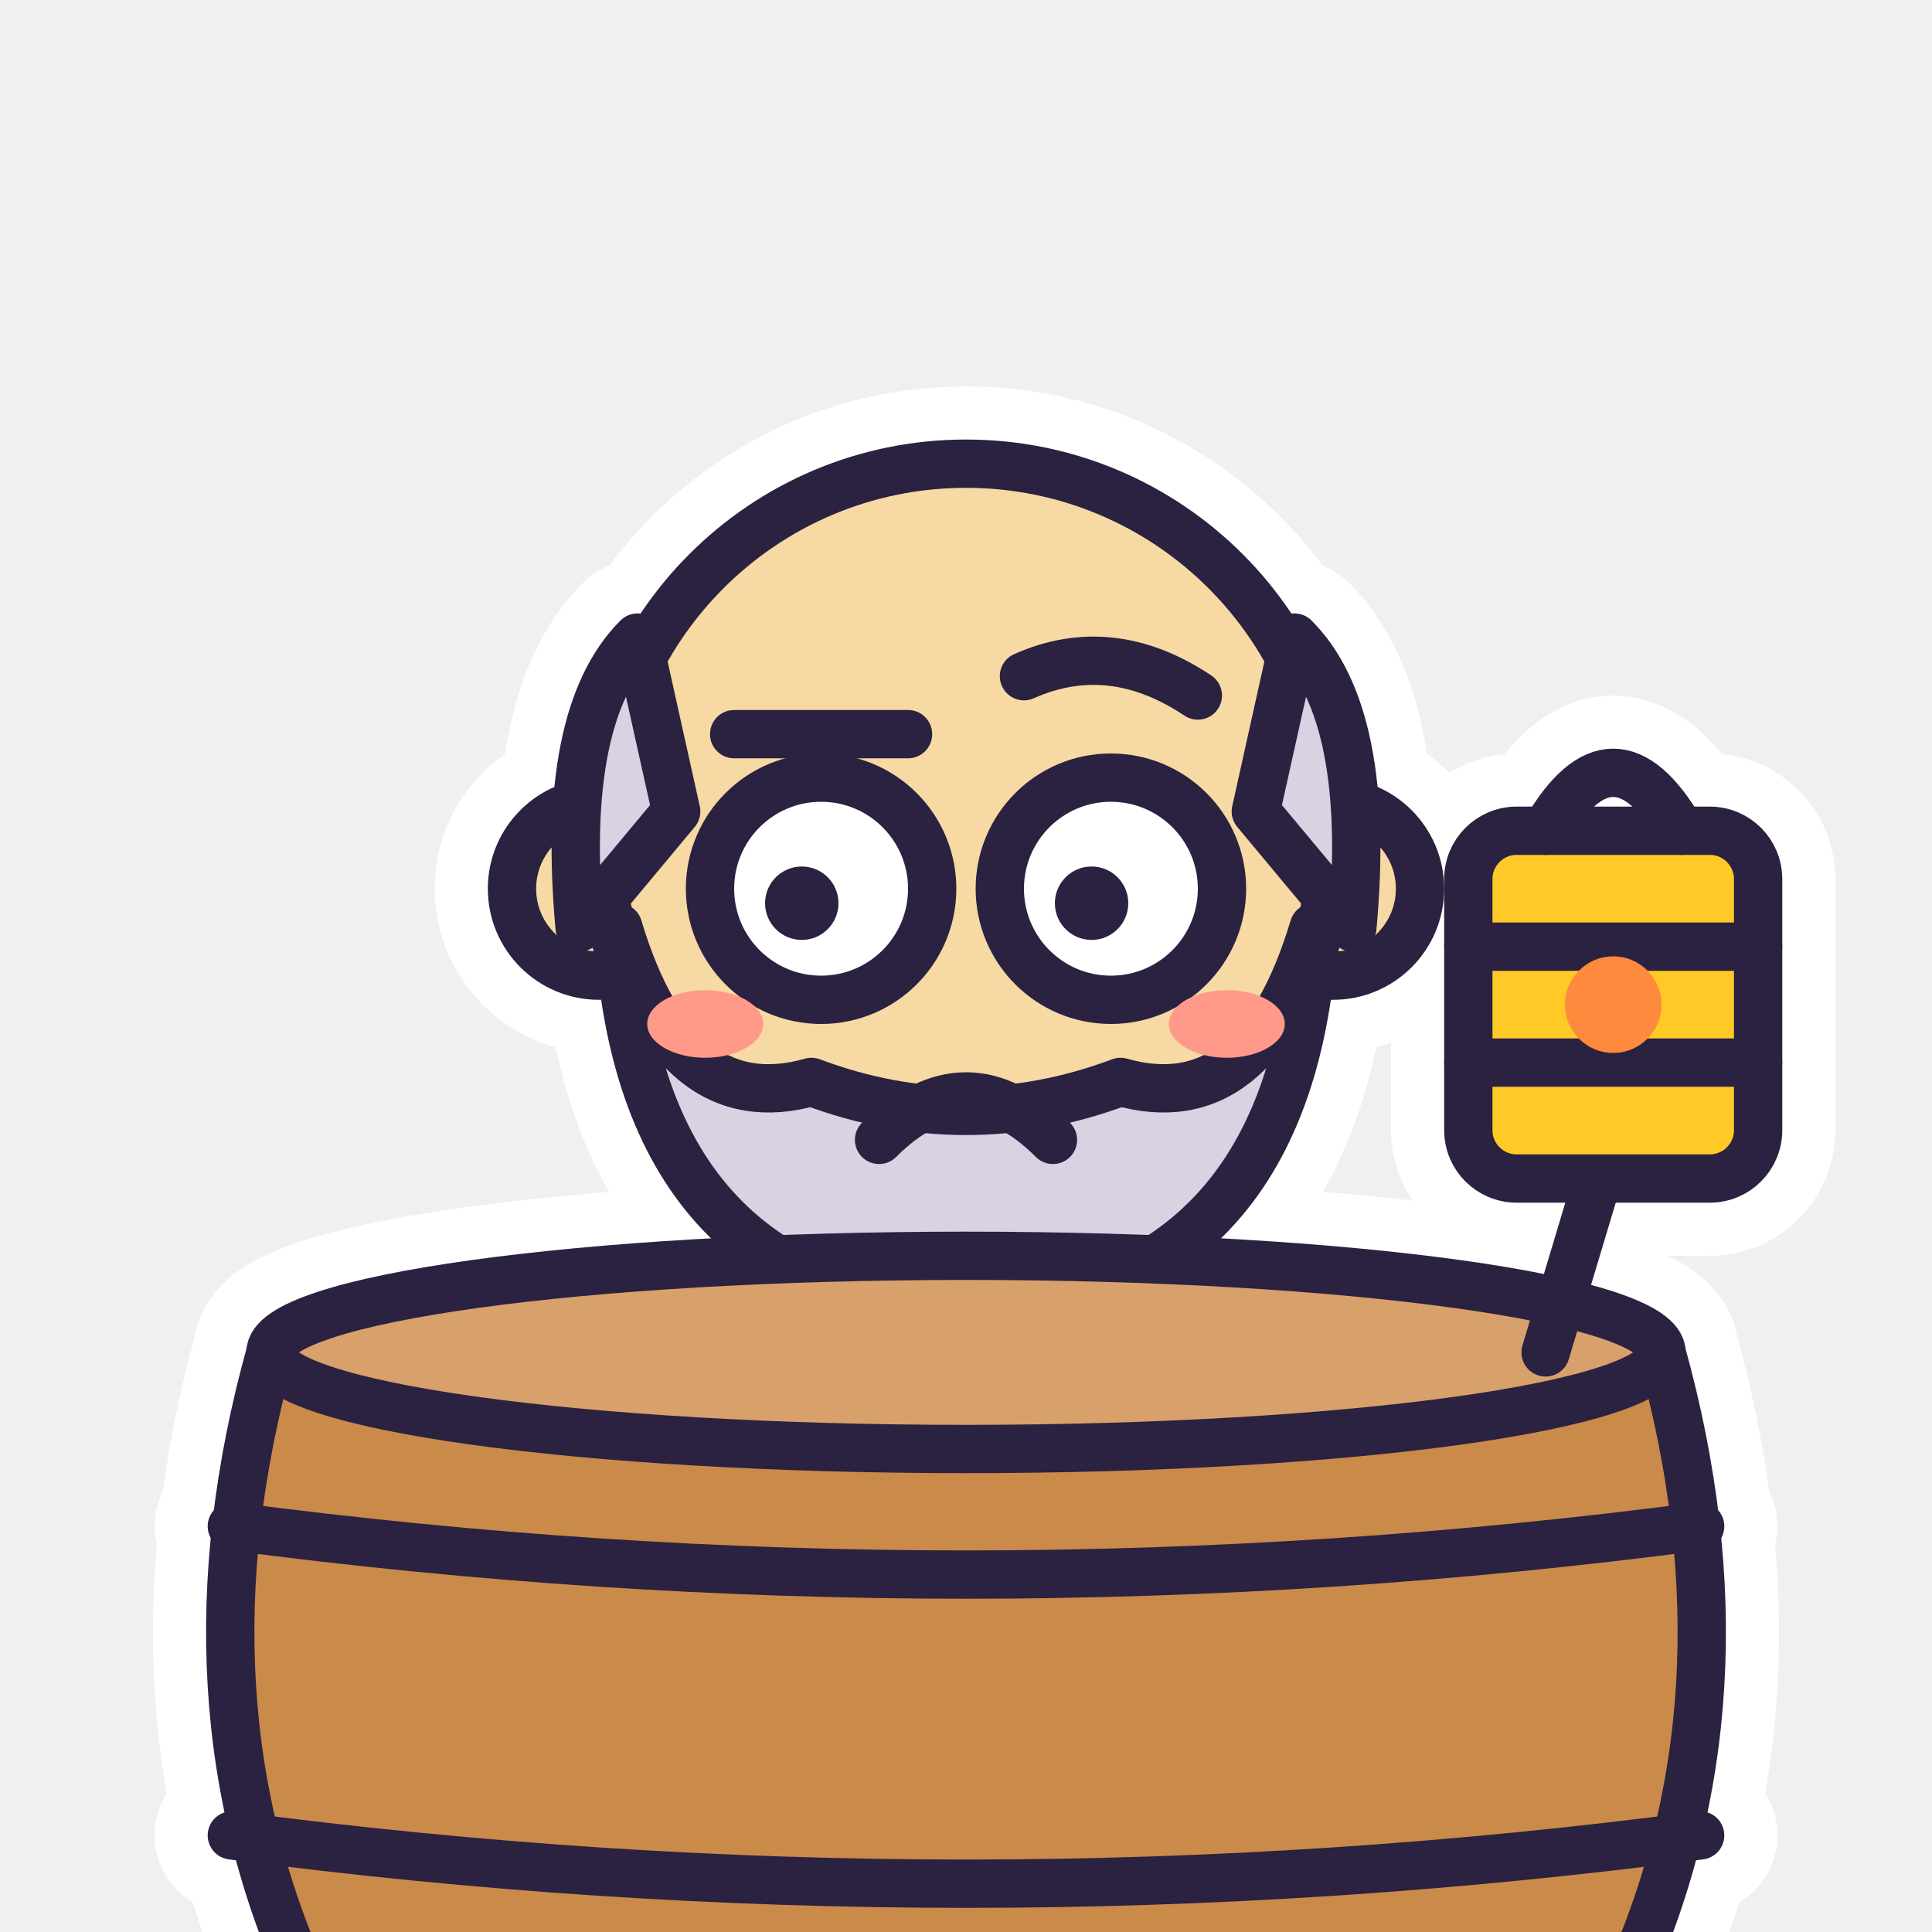
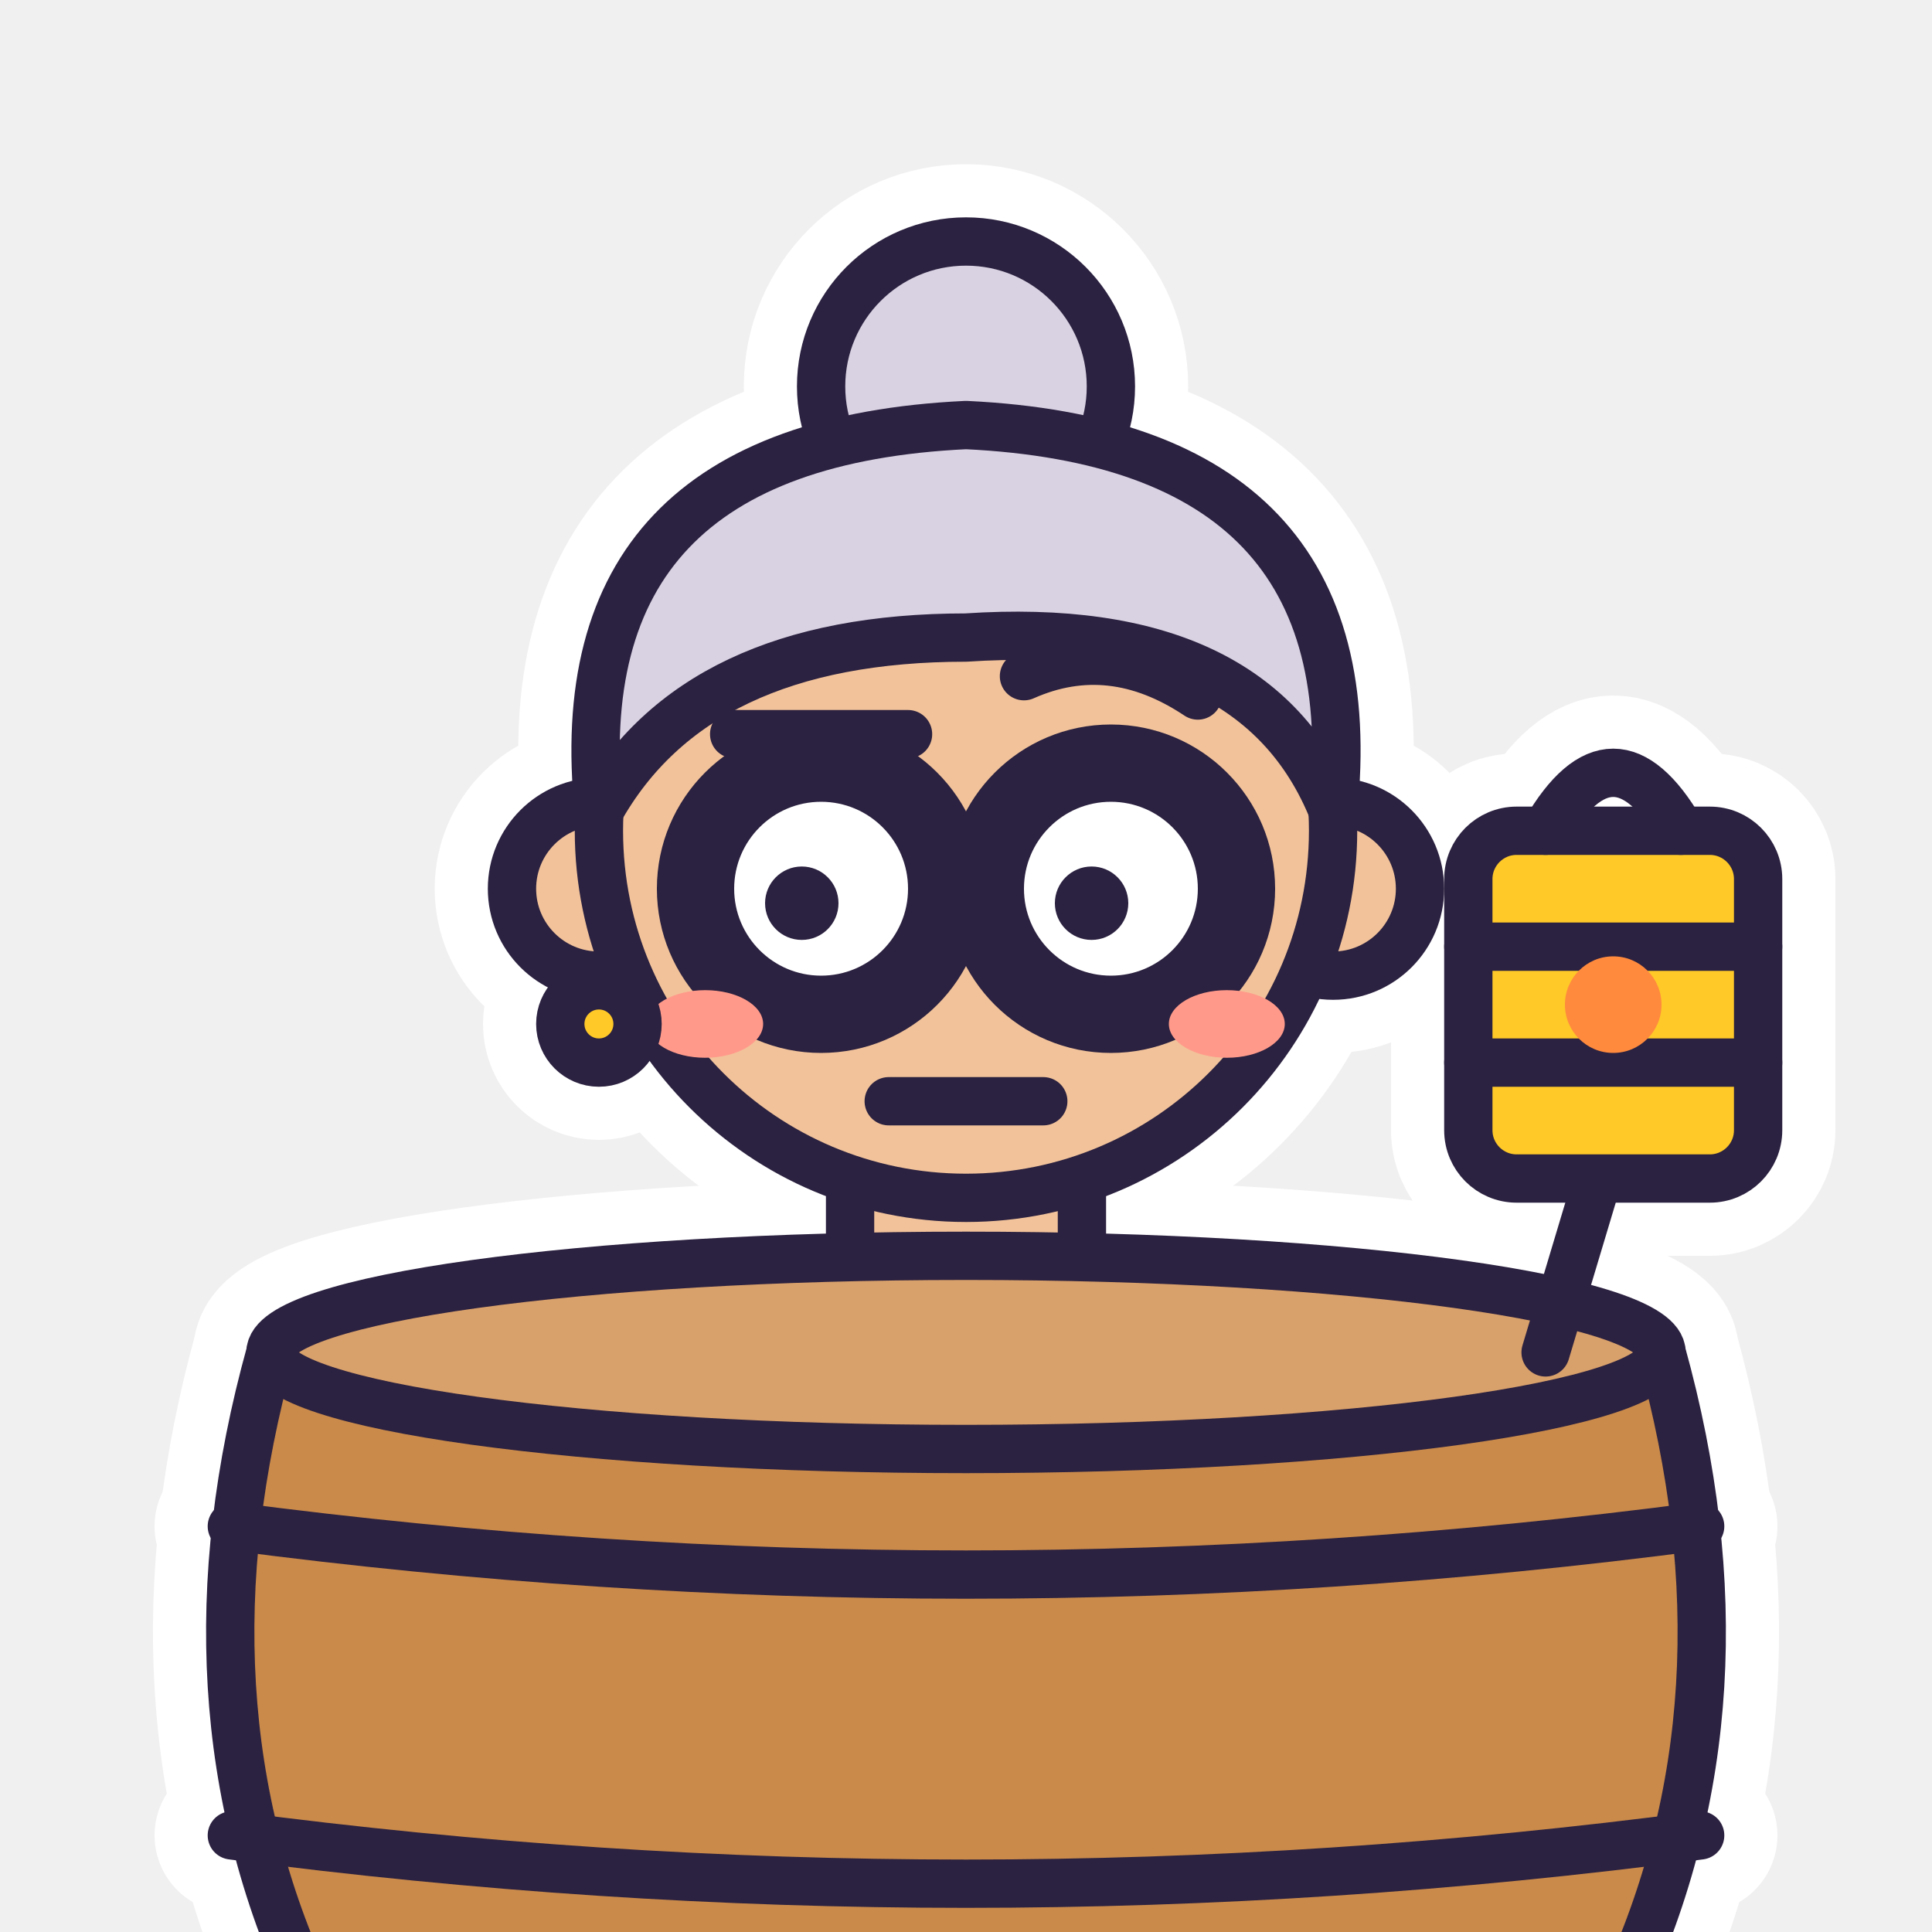
<svg xmlns="http://www.w3.org/2000/svg" xmlns:xlink="http://www.w3.org/1999/xlink" viewBox="0 0 200 200">
  <defs>
    <g id="a" stroke-linejoin="round" stroke-linecap="round">
-       <path d="M34 206 Q38 152 72 140 L128 140 Q162 152 166 206 Z" fill="#f7d9a4" />
+       <circle cx="100" cy="40" r="15" fill="#d8d2e2" />
+       <path d="M34 206 Q38 152 72 140 L128 140 Q162 152 166 206 Z" fill="#f2c39a" />
      <path d="M66 146 Q72 160 70 206 L130 206 Q128 160 134 146 Q120 160 100 160 Q80 160 66 146 Z" fill="#d8c4a8" />
-       <path d="M88 116 L112 116 L112 140 Q100 148 88 140 Z" fill="#f7d9a4" />
-       <circle cx="62" cy="92" r="9" fill="#f7d9a4" />
-       <circle cx="138" cy="92" r="9" fill="#f7d9a4" />
-       <circle cx="100" cy="86" r="38" fill="#f7d9a4" />
-       <path d="M60 96 Q58 74 66 66 L70 84 Z" fill="#d8d2e2" />
-       <path d="M140 96 Q142 74 134 66 L130 84 Z" fill="#d8d2e2" />
-       <path d="M64 96 Q66 134 100 136 Q134 134 136 96 Q130 116 116 112 Q100 118 84 112 Q70 116 64 96 Z" fill="#d8d2e2" />
+       <path d="M88 116 L112 116 L112 140 Q100 148 88 140 Z" fill="#f2c39a" />
+       <circle cx="62" cy="92" r="9" fill="#f2c39a" />
+       <circle cx="138" cy="92" r="9" fill="#f2c39a" />
+       <circle cx="100" cy="86" r="38" fill="#f2c39a" />
+       <path d="M62 84 Q58 46 100 44 Q142 46 138 84 Q130 64 100 66 Q72 66 62 84 Z" fill="#d8d2e2" />
      <circle cx="85" cy="92" r="11.5" fill="#ffffff" />
      <circle cx="115" cy="92" r="11.5" fill="#ffffff" />
      <circle cx="83" cy="93.5" r="3.8" fill="#2b2140" stroke="none" />
      <circle cx="113" cy="93.5" r="3.8" fill="#2b2140" stroke="none" />
+       <circle cx="85" cy="92" r="14.5" fill="none" />
+       <circle cx="115" cy="92" r="14.5" fill="none" />
+       <path d="M99.5 92 L100.5 92" fill="none" />
      <path d="M76 76 L94 76" fill="none" />
      <path d="M106 70 Q115 66 124 72" fill="none" />
      <ellipse cx="73" cy="106" rx="6" ry="3.5" fill="#ff9a8a" stroke="none" />
      <ellipse cx="127" cy="106" rx="6" ry="3.5" fill="#ff9a8a" stroke="none" />
-       <path d="M91 118 Q100 109 109 118" fill="none" />
+       <path d="M92 114 L108 114" fill="none" />
+       <circle cx="62" cy="106" r="4" fill="#ffc928" />
      <path d="M28 140 L172 140 Q182 176 168 206 L32 206 Q18 176 28 140 Z" fill="#c98a4a" />
      <path d="M24 158 Q100 168 176 158 M24 190 Q100 200 176 190" fill="none" />
      <ellipse cx="100" cy="140" rx="72" ry="10" fill="#d8a06a" />
      <path d="M160 140 L166 120" fill="none" />
      <rect x="152" y="86" width="30" height="36" rx="5" fill="#ffc928" />
      <path d="M152 98 L182 98 M152 110 L182 110" fill="none" />
      <path d="M160 86 Q167 74 174 86" fill="none" />
      <circle cx="167" cy="104" r="5" fill="#ff8a3d" stroke="none" />
    </g>
  </defs>
  <use href="#a" xlink:href="#a" stroke="#ffffff" stroke-width="16" />
  <use href="#a" xlink:href="#a" stroke="#2b2140" stroke-width="5" />
</svg>
